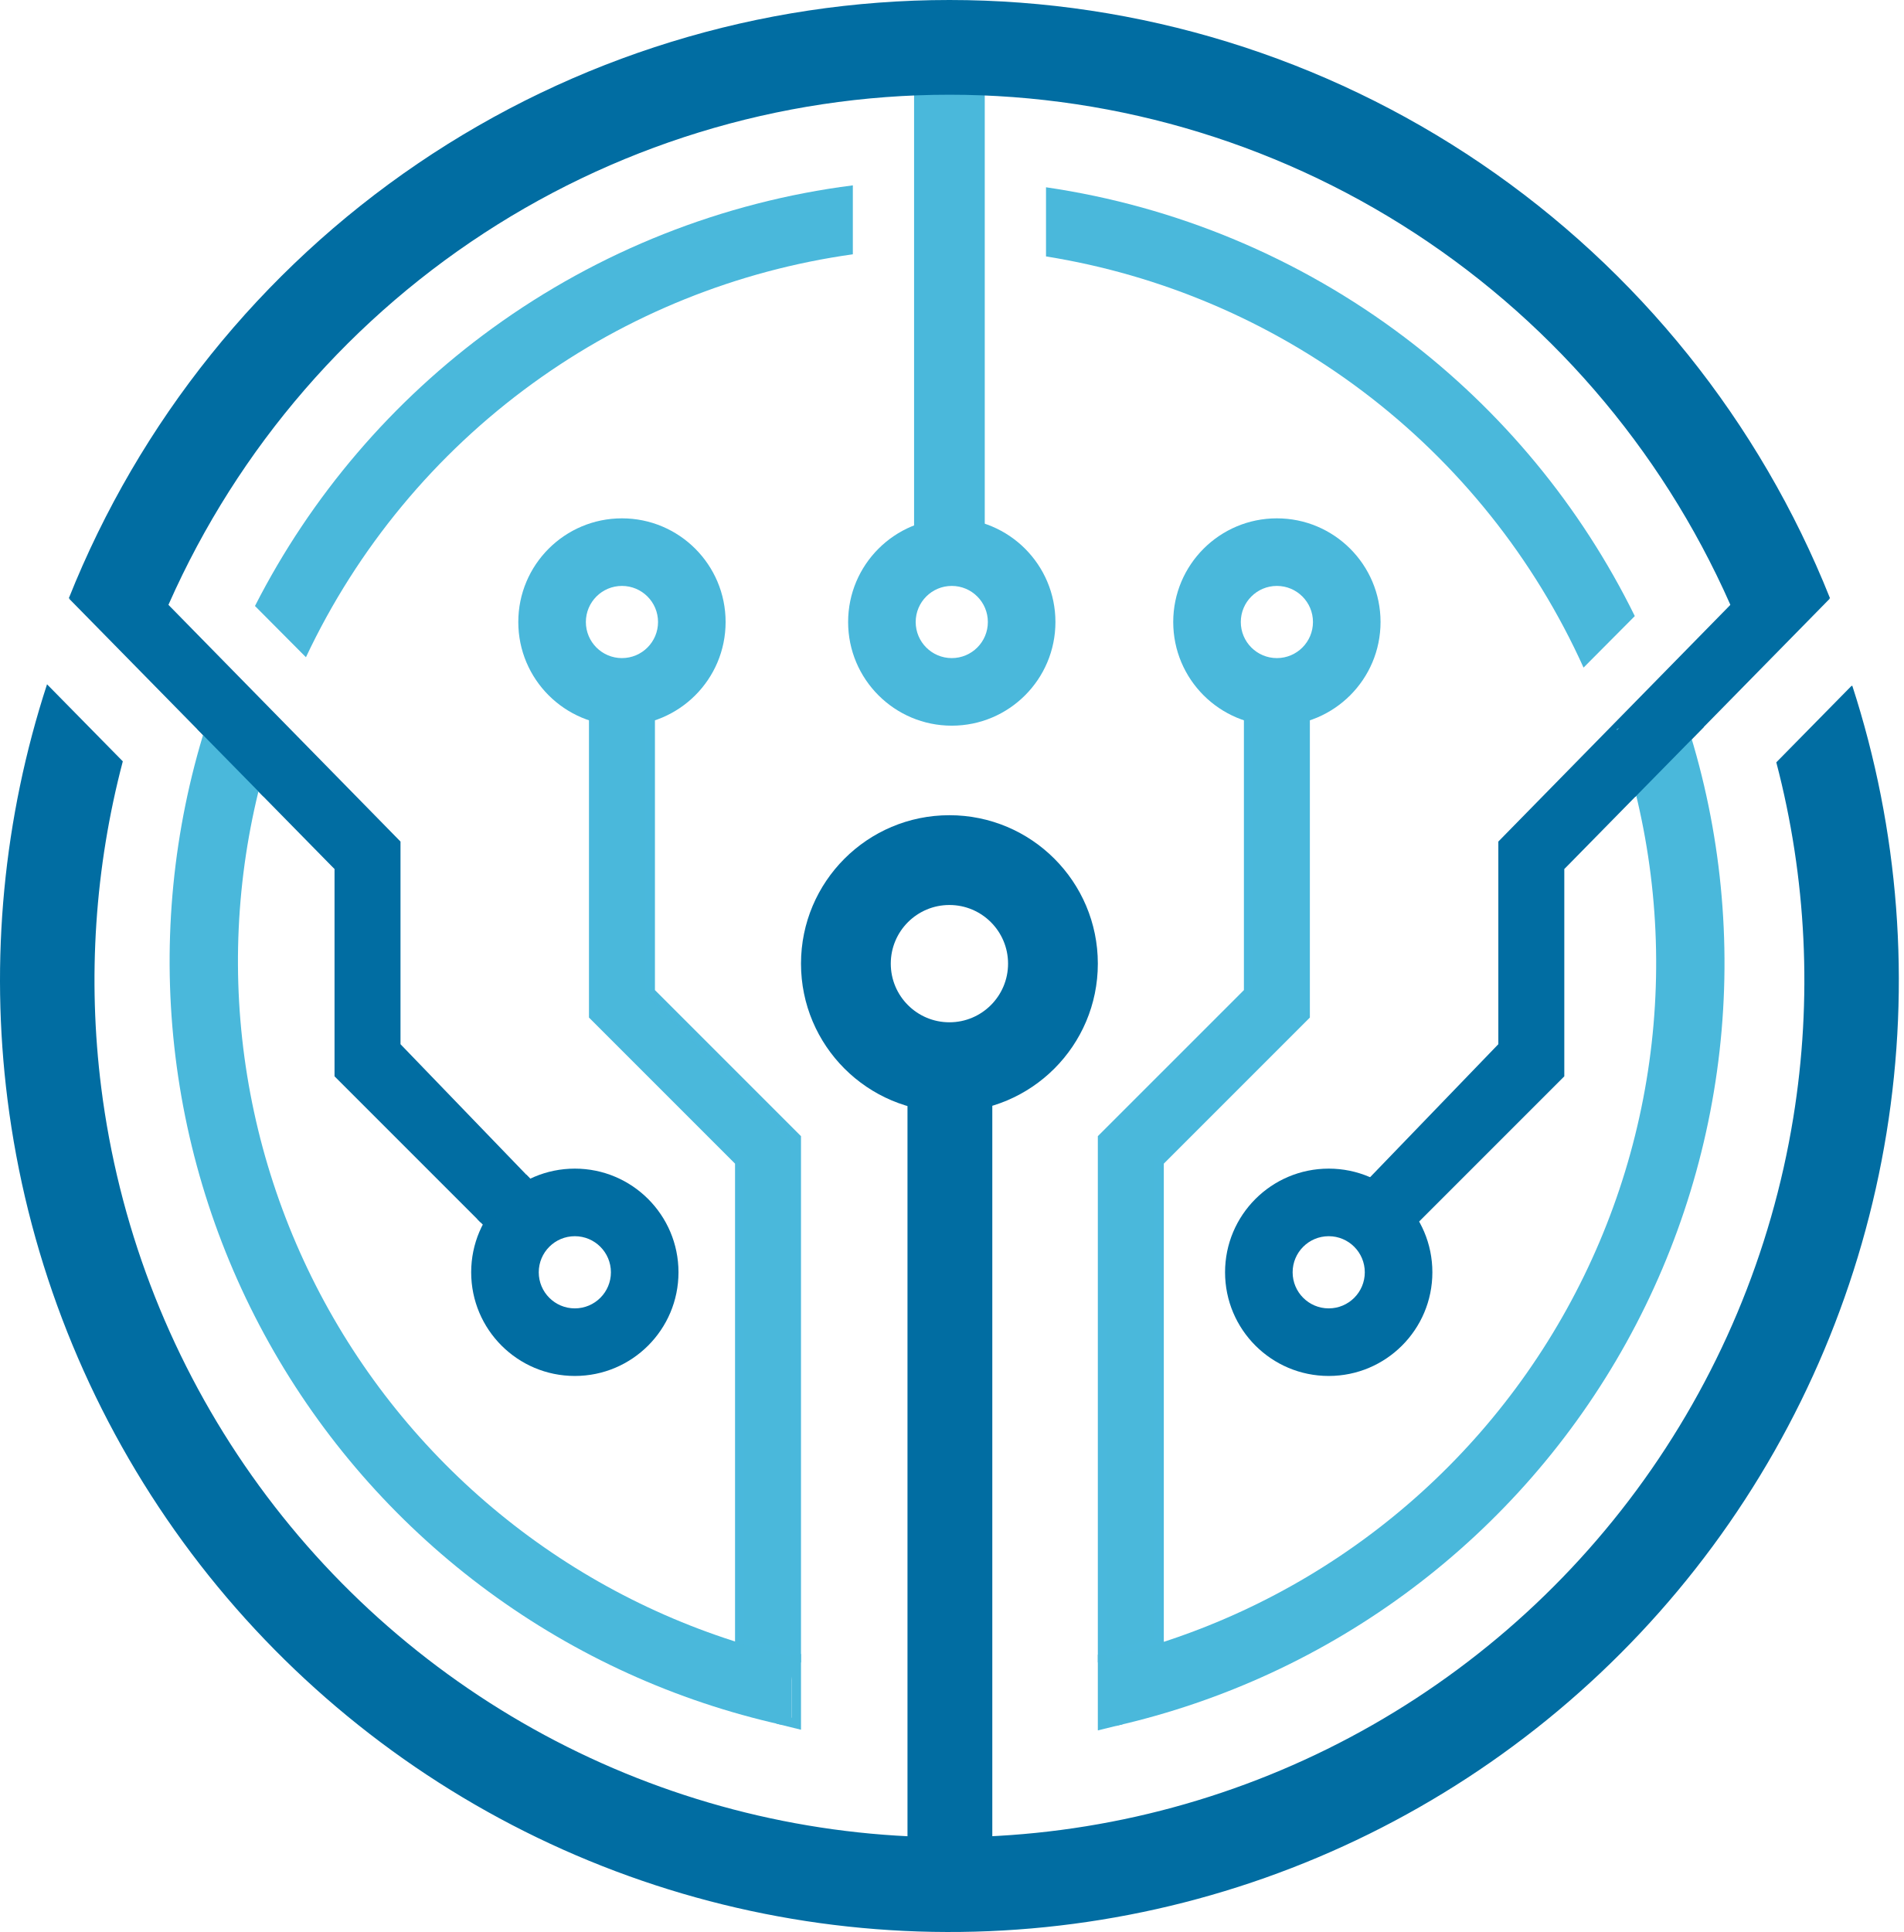
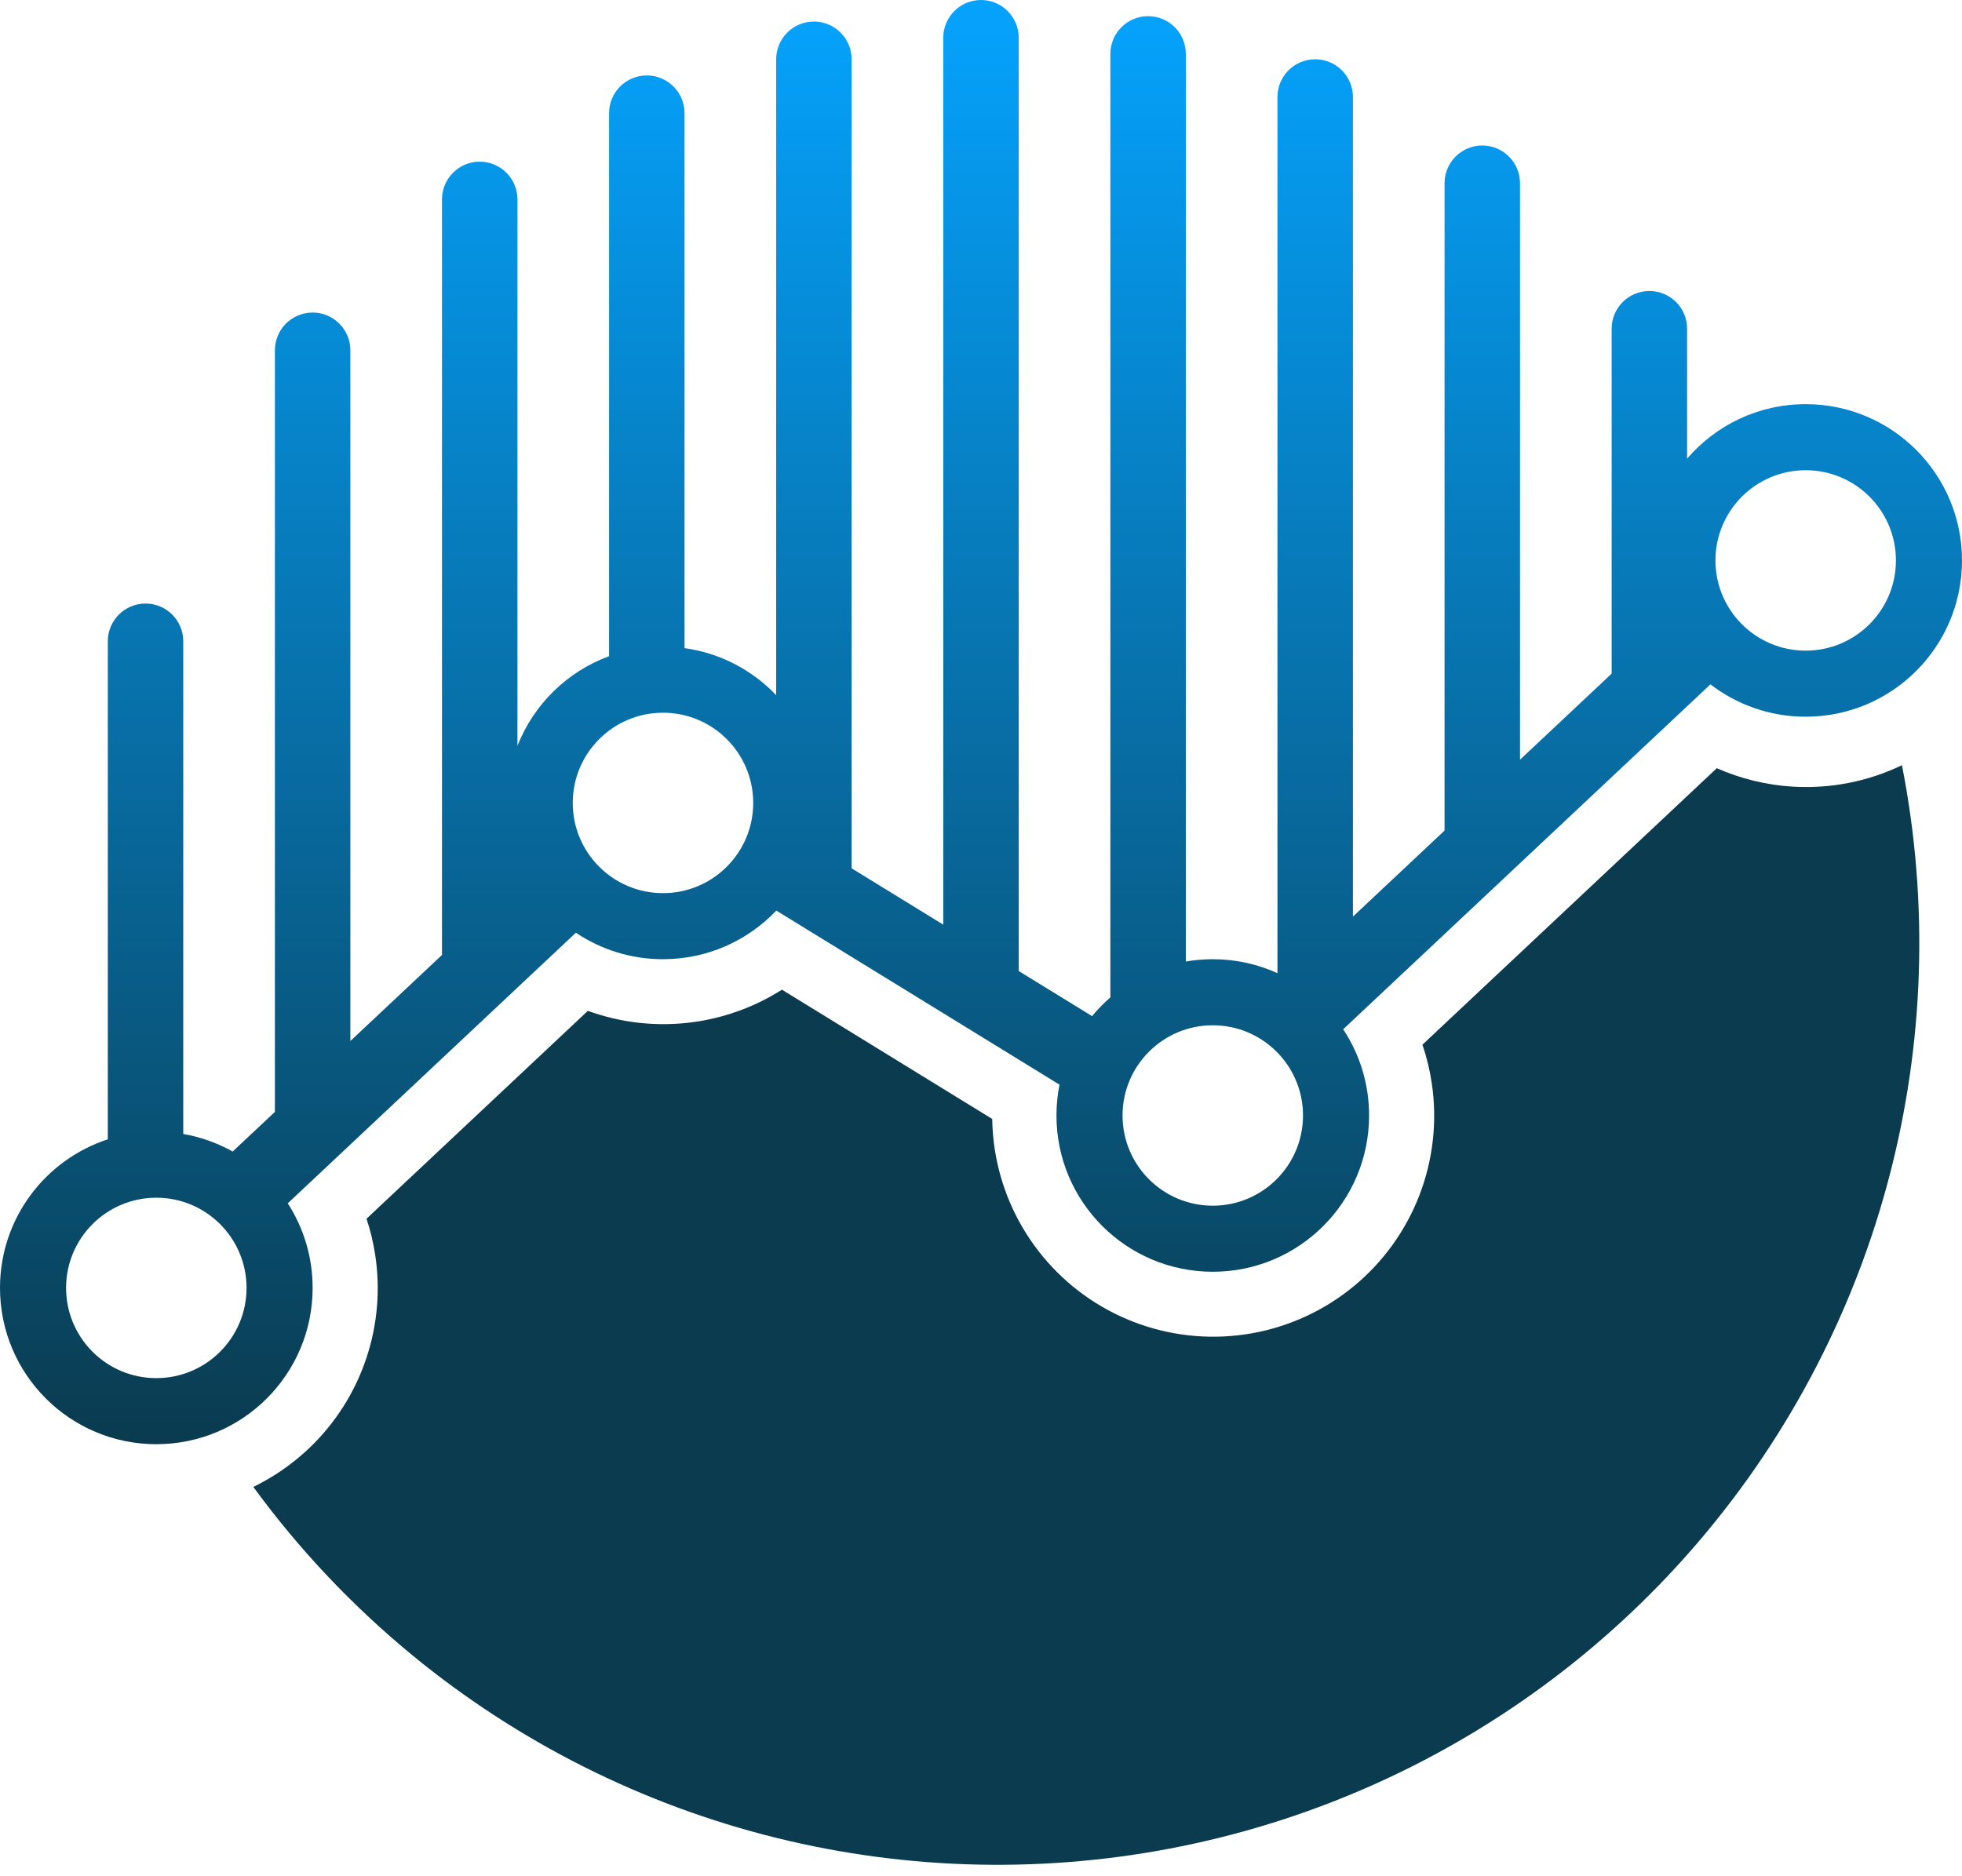
- <svg xmlns="http://www.w3.org/2000/svg" width="202" height="205" viewBox="0 0 202 205" fill="none">
-   <path d="M72 135C72 141.075 67.075 146 61 146C54.925 146 50 141.075 50 135C50 128.925 54.925 124 61 124C67.075 124 72 128.925 72 135ZM57.171 135C57.171 137.115 58.885 138.829 61 138.829C63.115 138.829 64.829 137.115 64.829 135C64.829 132.885 63.115 131.171 61 131.171C58.885 131.171 57.171 132.885 57.171 135Z" fill="#016DA2" />
-   <path d="M152 135C152 141.075 147.075 146 141 146C134.925 146 130 141.075 130 135C130 128.925 134.925 124 141 124C147.075 124 152 128.925 152 135ZM137.171 135C137.171 137.115 138.885 138.829 141 138.829C143.115 138.829 144.829 137.115 144.829 135C144.829 132.885 143.115 131.171 141 131.171C138.885 131.171 137.171 132.885 137.171 135Z" fill="#016DA2" />
-   <path d="M116.5 102.25C116.5 110.948 109.448 118 100.75 118C92.052 118 85 110.948 85 102.25C85 93.552 92.052 86.5 100.75 86.5C109.448 86.5 116.5 93.552 116.5 102.25ZM94.527 102.25C94.527 105.687 97.313 108.473 100.75 108.473C104.187 108.473 106.973 105.687 106.973 102.25C106.973 98.813 104.187 96.027 100.75 96.027C97.313 96.027 94.527 98.813 94.527 102.25Z" fill="#016DA2" />
-   <path d="M78.5 123.264V174.264L84.5 175.764V120.764L69 105.264V76H63V107.764L78.5 123.264Z" fill="#4AB8DB" stroke="#4AB8DC" />
-   <path d="M123 123.264V174.264L117 175.764V120.764L132.5 105.264V76H138.5V107.764L123 123.264Z" fill="#4AB8DB" stroke="#4AB8DC" />
-   <path d="M84.5 175.5V182.9L82.5 182.407" stroke="#4AB8DB" />
-   <path d="M159.5 89.5V111L146 125L150.5 129L165.5 114V92L166 91.5L193 64H192.5H184.5L159.5 89.5Z" fill="#016DA2" stroke="#016DA2" />
-   <path d="M42 89.5V111L55.5 125L51 129L36 114V92L35.5 91.5L8.5 64H9H17L42 89.5Z" fill="#016DA2" stroke="#016DA2" />
-   <path d="M97.5 56V10H104V56H97.5Z" fill="#4AB8DB" stroke="#4AB8DB" />
-   <path d="M96.801 195V117H104.801V195H96.801Z" fill="#016DA2" stroke="#016DA2" />
-   <path d="M112 66C112 72.075 107.075 77 101 77C94.925 77 90 72.075 90 66C90 59.925 94.925 55 101 55C107.075 55 112 59.925 112 66ZM97.171 66C97.171 68.115 98.885 69.829 101 69.829C103.115 69.829 104.829 68.115 104.829 66C104.829 63.885 103.115 62.171 101 62.171C98.885 62.171 97.171 63.885 97.171 66Z" fill="#4AB8DB" />
-   <path d="M77 66C77 72.075 72.075 77 66 77C59.925 77 55 72.075 55 66C55 59.925 59.925 55 66 55C72.075 55 77 59.925 77 66ZM62.171 66C62.171 68.115 63.885 69.829 66 69.829C68.115 69.829 69.829 68.115 69.829 66C69.829 63.885 68.115 62.171 66 62.171C63.885 62.171 62.171 63.885 62.171 66Z" fill="#4AB8DB" />
-   <path d="M146.5 66C146.5 72.075 141.575 77 135.5 77C129.425 77 124.5 72.075 124.5 66C124.5 59.925 129.425 55 135.5 55C141.575 55 146.5 59.925 146.5 66ZM131.671 66C131.671 68.115 133.385 69.829 135.5 69.829C137.615 69.829 139.329 68.115 139.329 66C139.329 63.885 137.615 62.171 135.5 62.171C133.385 62.171 131.671 63.885 131.671 66Z" fill="#4AB8DB" />
-   <path d="M51 129L52 130L56.5 126L55.5 125" stroke="#016DA2" />
-   <path d="M51.5 129.5L56 125.5" stroke="#016DA2" />
-   <path d="M194.196 63.476C186.723 44.739 173.828 28.677 157.173 17.363C140.518 6.048 120.867 0.001 100.754 9.72396e-08C80.641 -0.001 60.99 6.045 44.334 17.358C27.677 28.67 14.781 44.731 7.307 63.468L16.605 67.203C23.336 50.33 34.949 35.868 49.948 25.681C64.946 15.494 82.642 10.05 100.754 10.051C118.865 10.051 136.56 15.497 151.558 25.685C166.556 35.874 178.168 50.337 184.897 67.21L194.196 63.476Z" fill="#016DA2" />
-   <path d="M82.911 183.005C71.692 180.5 61.115 175.691 51.851 168.883C42.587 162.076 34.839 153.418 29.096 143.459C23.354 133.5 19.743 122.457 18.493 111.029C17.242 99.601 18.379 88.038 21.831 77.073L28.748 79.251C25.597 89.258 24.559 99.811 25.701 110.24C26.842 120.67 30.138 130.748 35.378 139.837C40.619 148.926 47.691 156.827 56.145 163.04C64.599 169.253 74.252 173.641 84.492 175.928L82.911 183.005Z" fill="#4AB8DB" />
-   <path d="M118.418 183.131C129.799 180.541 140.505 175.579 149.839 168.571C159.172 161.563 166.922 152.664 172.583 142.457C178.244 132.251 181.689 120.964 182.693 109.336C183.696 97.707 182.236 85.998 178.407 74.972L171.557 77.351C175.051 87.413 176.384 98.1 175.468 108.712C174.552 119.325 171.409 129.625 166.242 138.94C161.075 148.256 154.002 156.376 145.484 162.773C136.966 169.169 127.195 173.696 116.809 176.06L118.418 183.131Z" fill="#4AB8DB" />
-   <path d="M117 175.57V182.97L119 182.477" stroke="#4AB8DB" />
-   <rect x="83" y="178" width="1" height="5" fill="#4AB8DB" />
-   <rect x="117" y="177" width="2" height="6" fill="#4AB8DB" />
-   <path fill-rule="evenodd" clip-rule="evenodd" d="M90.501 19.667C76.693 21.428 63.545 26.634 52.269 34.812C41.64 42.521 33.006 52.631 27.057 64.3L32.466 69.737C37.906 58.182 46.181 48.185 56.526 40.682C66.567 33.399 78.235 28.699 90.501 26.983V19.667Z" fill="#4AB8DB" />
-   <path fill-rule="evenodd" clip-rule="evenodd" d="M144.664 41.563C134.778 34.093 123.218 29.168 111 27.208V19.872C124.811 21.89 137.894 27.359 149.035 35.777C159.397 43.606 167.764 53.747 173.481 65.371L168.042 70.838C162.825 59.28 154.788 49.212 144.664 41.563Z" fill="#4AB8DB" />
-   <rect x="25.402" y="73" width="9.987" height="6.25" transform="rotate(45.5148 25.4023 73)" fill="#016DA2" />
-   <rect x="169" y="80.124" width="10.394" height="6.335" transform="rotate(-45.51 169 80.1245)" fill="#016DA2" />
-   <path fill-rule="evenodd" clip-rule="evenodd" d="M4.991 72.608C0.366 86.789 -1.075 101.838 0.796 116.669C2.809 132.635 8.6 147.887 17.684 161.156C26.768 174.424 38.885 185.324 53.022 192.948C67.161 200.572 82.911 204.698 98.962 204.984C115.01 205.27 130.897 201.707 145.298 194.591C159.696 187.476 172.19 177.014 181.739 164.078C191.288 151.141 197.614 136.105 200.192 120.221C202.77 104.336 201.526 88.065 196.561 72.761L196.458 72.795L188.497 80.89C191.717 93.179 192.341 106.028 190.298 118.606C187.975 132.91 182.278 146.45 173.68 158.099C165.081 169.749 153.831 179.169 140.864 185.576C127.897 191.984 113.592 195.193 99.139 194.935C84.686 194.677 70.503 190.961 57.772 184.096C45.042 177.231 34.132 167.416 25.95 155.468C17.77 143.52 12.555 129.785 10.743 115.408C9.28 103.801 10.067 92.046 13.032 80.784L4.991 72.608Z" fill="#016DA2" />
+ <svg xmlns="http://www.w3.org/2000/svg" width="182" height="174" viewBox="0 0 182 174" fill="none">
+   <path fill-rule="evenodd" clip-rule="evenodd" d="M176.428 71C177.68 77.351 178.207 83.843 177.992 90.352C177.572 103.085 174.311 115.563 168.447 126.874C162.584 138.184 154.268 148.042 144.105 155.725C133.945 163.409 122.193 168.725 109.713 171.284C97.234 173.843 84.34 173.581 71.973 170.516C59.607 167.452 48.082 161.663 38.242 153.573C32.676 148.996 27.725 143.748 23.5 137.964C25.402 137.039 27.158 135.822 28.699 134.35C31.09 132.067 32.893 129.239 33.953 126.109C35.016 122.978 35.303 119.637 34.795 116.371C34.705 115.797 34.592 115.228 34.455 114.665C34.324 114.13 34.172 113.601 33.998 113.08L54.531 93.791C54.918 93.932 55.31 94.061 55.707 94.179C58.684 95.063 61.822 95.258 64.887 94.751C67.609 94.3 70.211 93.305 72.535 91.828L92.041 103.823C92.061 105.15 92.209 106.478 92.486 107.786C93.219 111.234 94.828 114.434 97.158 117.079C99.488 119.724 102.461 121.723 105.789 122.884C109.117 124.044 112.688 124.327 116.158 123.705C119.627 123.083 122.877 121.576 125.596 119.331C128.312 117.086 130.406 114.179 131.672 110.889C132.938 107.6 133.334 104.039 132.822 100.552C132.641 99.316 132.348 98.103 131.949 96.93L159.254 71.278C161.473 72.258 163.863 72.844 166.318 72.99C169.82 73.199 173.299 72.505 176.428 71Z" fill="#0A3B4F" />
+   <path fill-rule="evenodd" clip-rule="evenodd" d="M14.5 134C6.492 134 0 127.508 0 119.5C0 113.06 4.198 107.601 10.006 105.71C10.002 105.64 10 105.57 10 105.5V59.5C10 57.567 11.567 56 13.5 56C15.433 56 17 57.567 17 59.5V105.215C18.639 105.5 20.183 106.059 21.584 106.845L25.5 103.167V32.5C25.5 30.567 27.067 29 29 29C30.933 29 32.5 30.567 32.5 32.5V96.591L41 88.606V18.5C41 16.567 42.567 15 44.5 15C46.433 15 48 16.567 48 18.5V69.198C49.511 65.354 52.615 62.312 56.5 60.885V10.5C56.5 8.567 58.067 7 60 7C61.933 7 63.5 8.567 63.5 10.5V60.137C66.826 60.596 69.793 62.183 72 64.5V5.5C72 3.567 73.567 2 75.5 2C77.433 2 79 3.567 79 5.5V80.567L87.5 85.794V3.5C87.5 1.567 89.067 0 91 0C92.933 0 94.5 1.567 94.5 3.5V90.098L101.306 94.283C101.821 93.658 102.388 93.076 103 92.545L103 92.5V5C103 3.067 104.567 1.5 106.5 1.5C108.433 1.5 110 3.067 110 5V89.215C110.812 89.074 111.647 89 112.5 89C114.64 89 116.672 89.464 118.5 90.296V9C118.5 7.067 120.067 5.5 122 5.5C123.933 5.5 125.5 7.067 125.5 9V85.049L134.001 77.063C134 77.042 134 77.021 134 77V17C134 15.067 135.567 13.5 137.5 13.5C139.433 13.5 141 15.067 141 17V70.488L149.5 62.503V30.5C149.5 28.567 151.067 27 153 27C154.933 27 156.5 28.567 156.5 30.5V42.552C159.159 39.459 163.101 37.5 167.5 37.5C175.508 37.5 182 43.992 182 52C182 60.008 175.508 66.5 167.5 66.5C164.175 66.5 161.111 65.381 158.664 63.498L124.597 95.502C126.115 97.794 127 100.544 127 103.5C127 111.508 120.508 118 112.5 118C104.492 118 98 111.508 98 103.5C98 102.521 98.097 101.565 98.282 100.641L72.012 84.488C69.37 87.267 65.637 89 61.5 89C58.509 89 55.729 88.094 53.42 86.542L26.693 111.65C28.153 113.912 29 116.607 29 119.5C29 127.508 22.508 134 14.5 134ZM61.5 82.87C56.877 82.87 53.13 79.123 53.13 74.5C53.13 69.877 56.877 66.13 61.5 66.13C66.123 66.13 69.87 69.877 69.87 74.5C69.87 79.123 66.123 82.87 61.5 82.87ZM159.13 52C159.13 56.623 162.877 60.37 167.5 60.37C172.123 60.37 175.87 56.623 175.87 52C175.87 47.377 172.123 43.63 167.5 43.63C162.877 43.63 159.13 47.377 159.13 52ZM104.13 103.5C104.13 108.123 107.877 111.87 112.5 111.87C117.123 111.87 120.87 108.123 120.87 103.5C120.87 98.877 117.123 95.13 112.5 95.13C107.877 95.13 104.13 98.877 104.13 103.5ZM14.5 127.87C9.877 127.87 6.13 124.123 6.13 119.5C6.13 114.877 9.877 111.13 14.5 111.13C19.123 111.13 22.87 114.877 22.87 119.5C22.87 124.123 19.123 127.87 14.5 127.87Z" fill="url(#paint0_linear_2444_1919)" />
+   <defs>
+     <linearGradient id="paint0_linear_2444_1919" x1="91" y1="0" x2="91" y2="134" gradientUnits="userSpaceOnUse">
+       <stop stop-color="#05A3FE" />
+       <stop offset="1" stop-color="#0A3B4F" />
+     </linearGradient>
+   </defs>
</svg>
